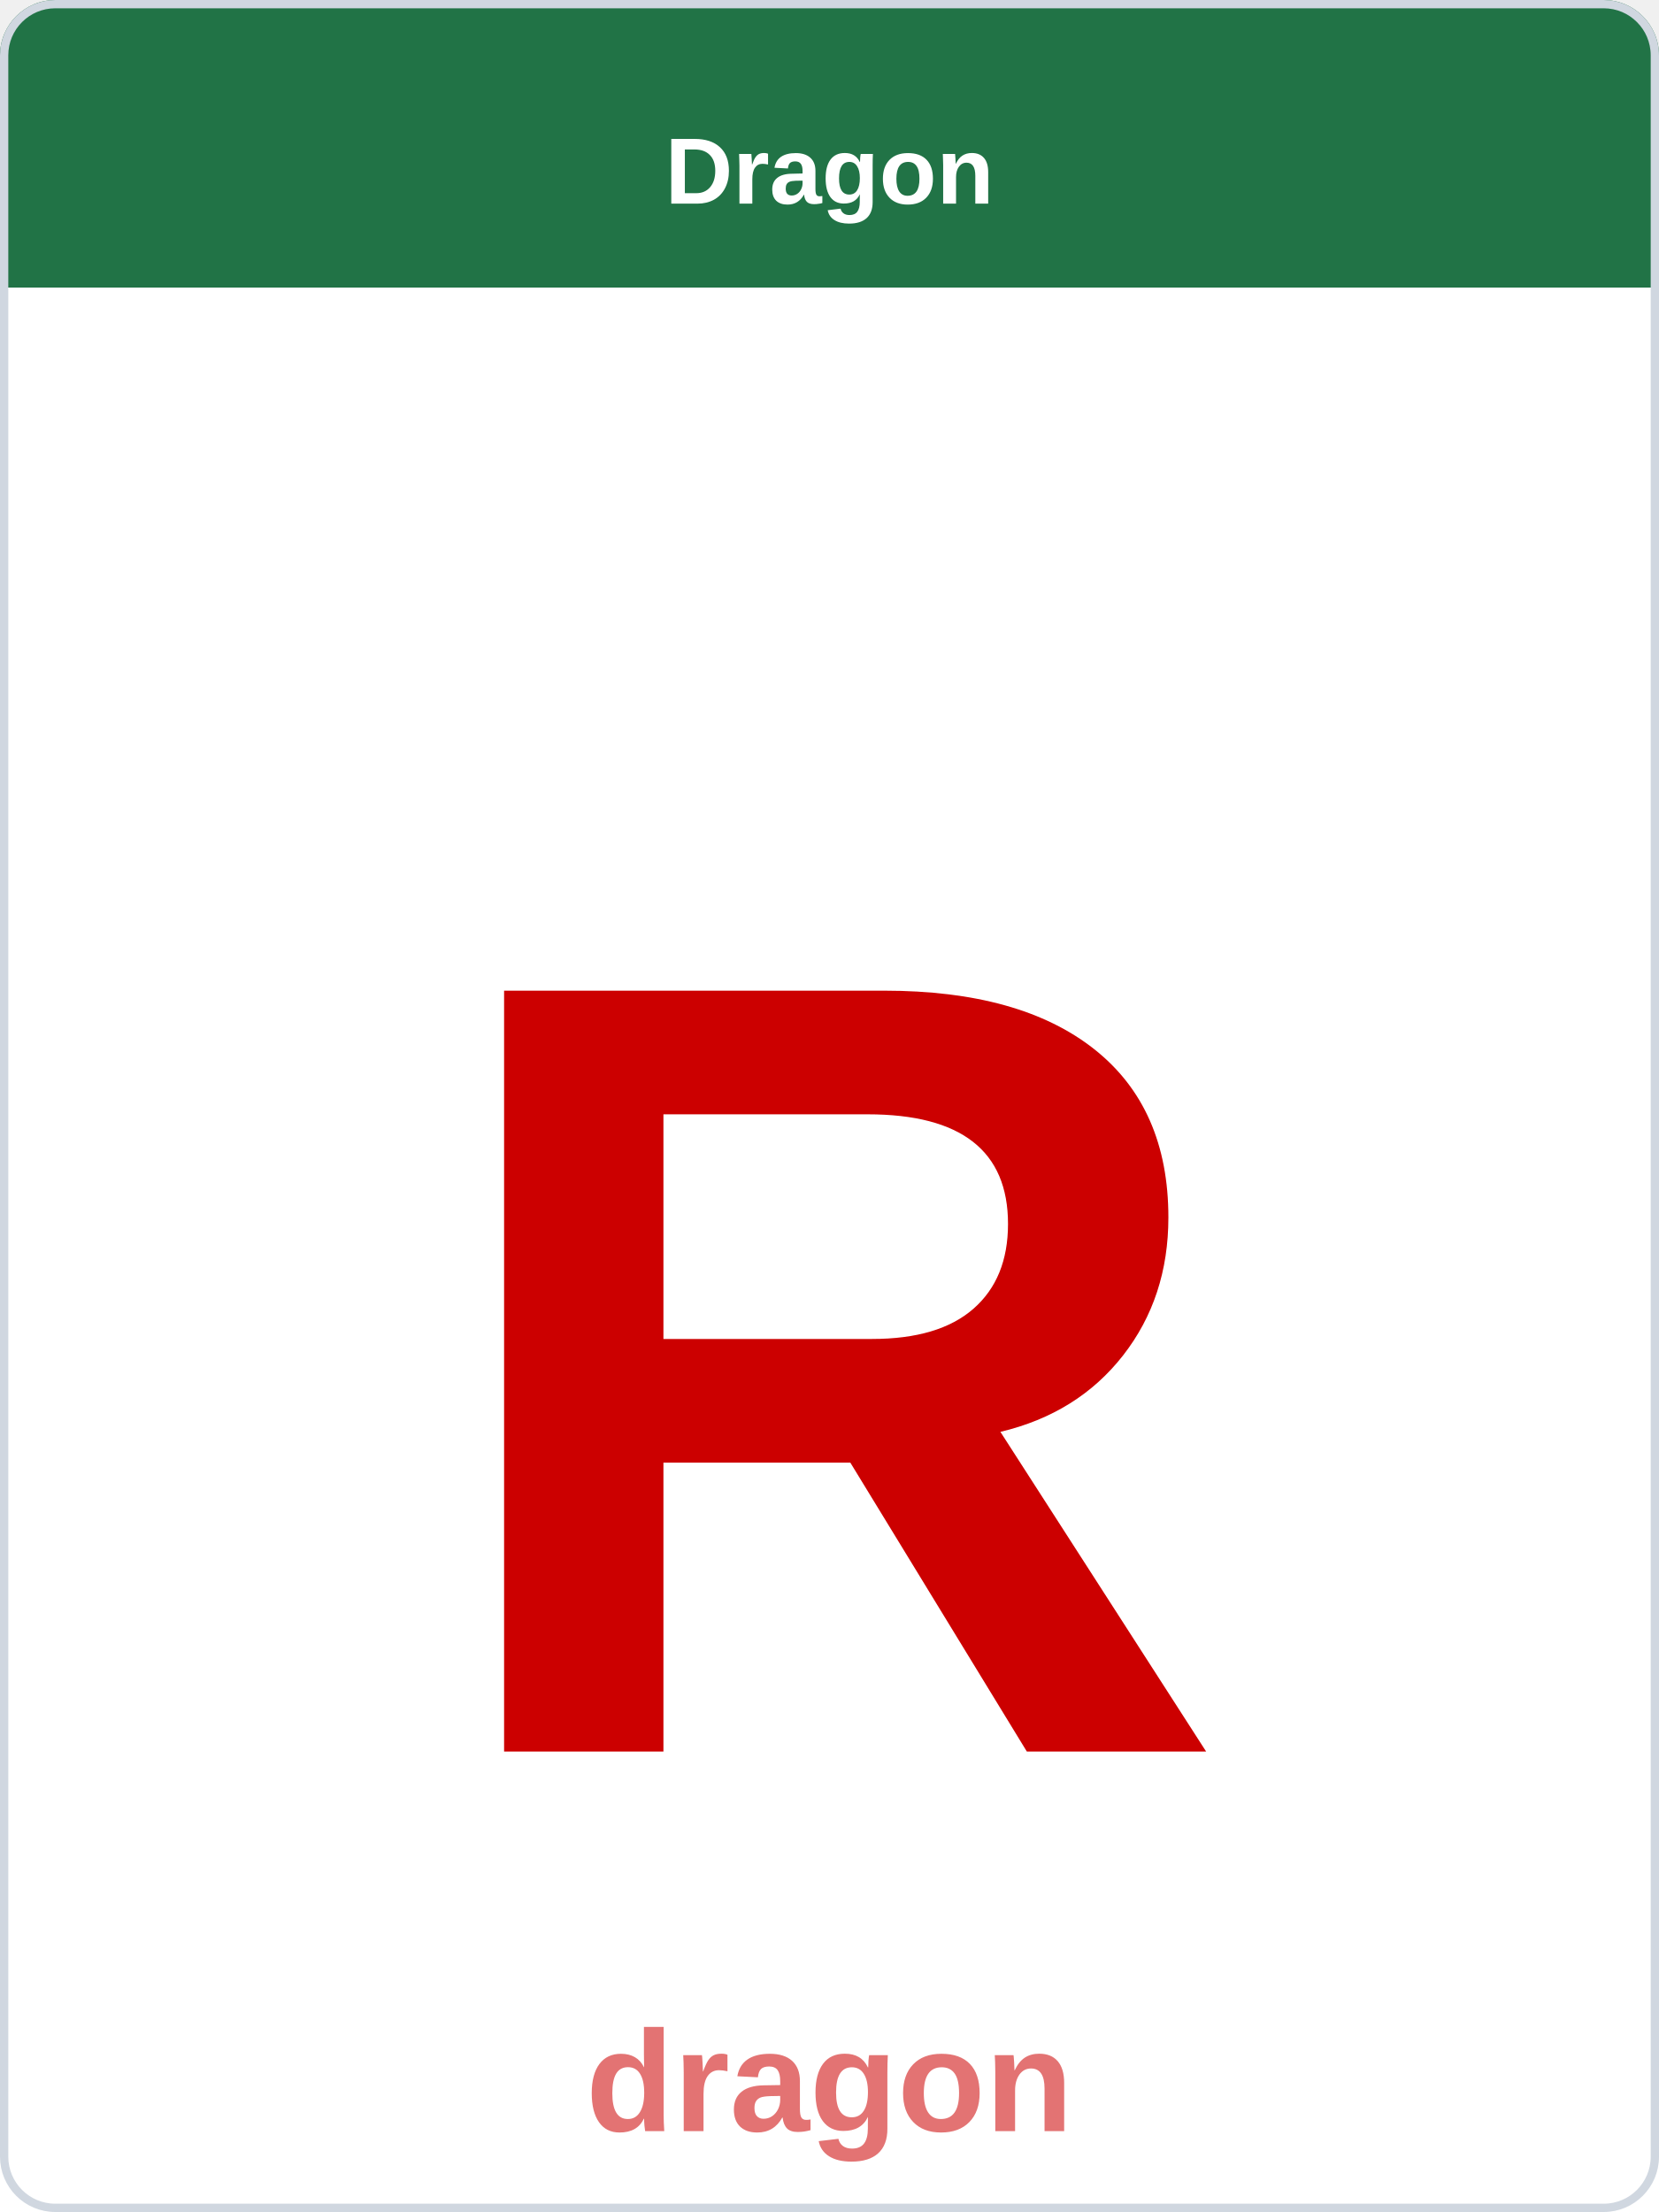
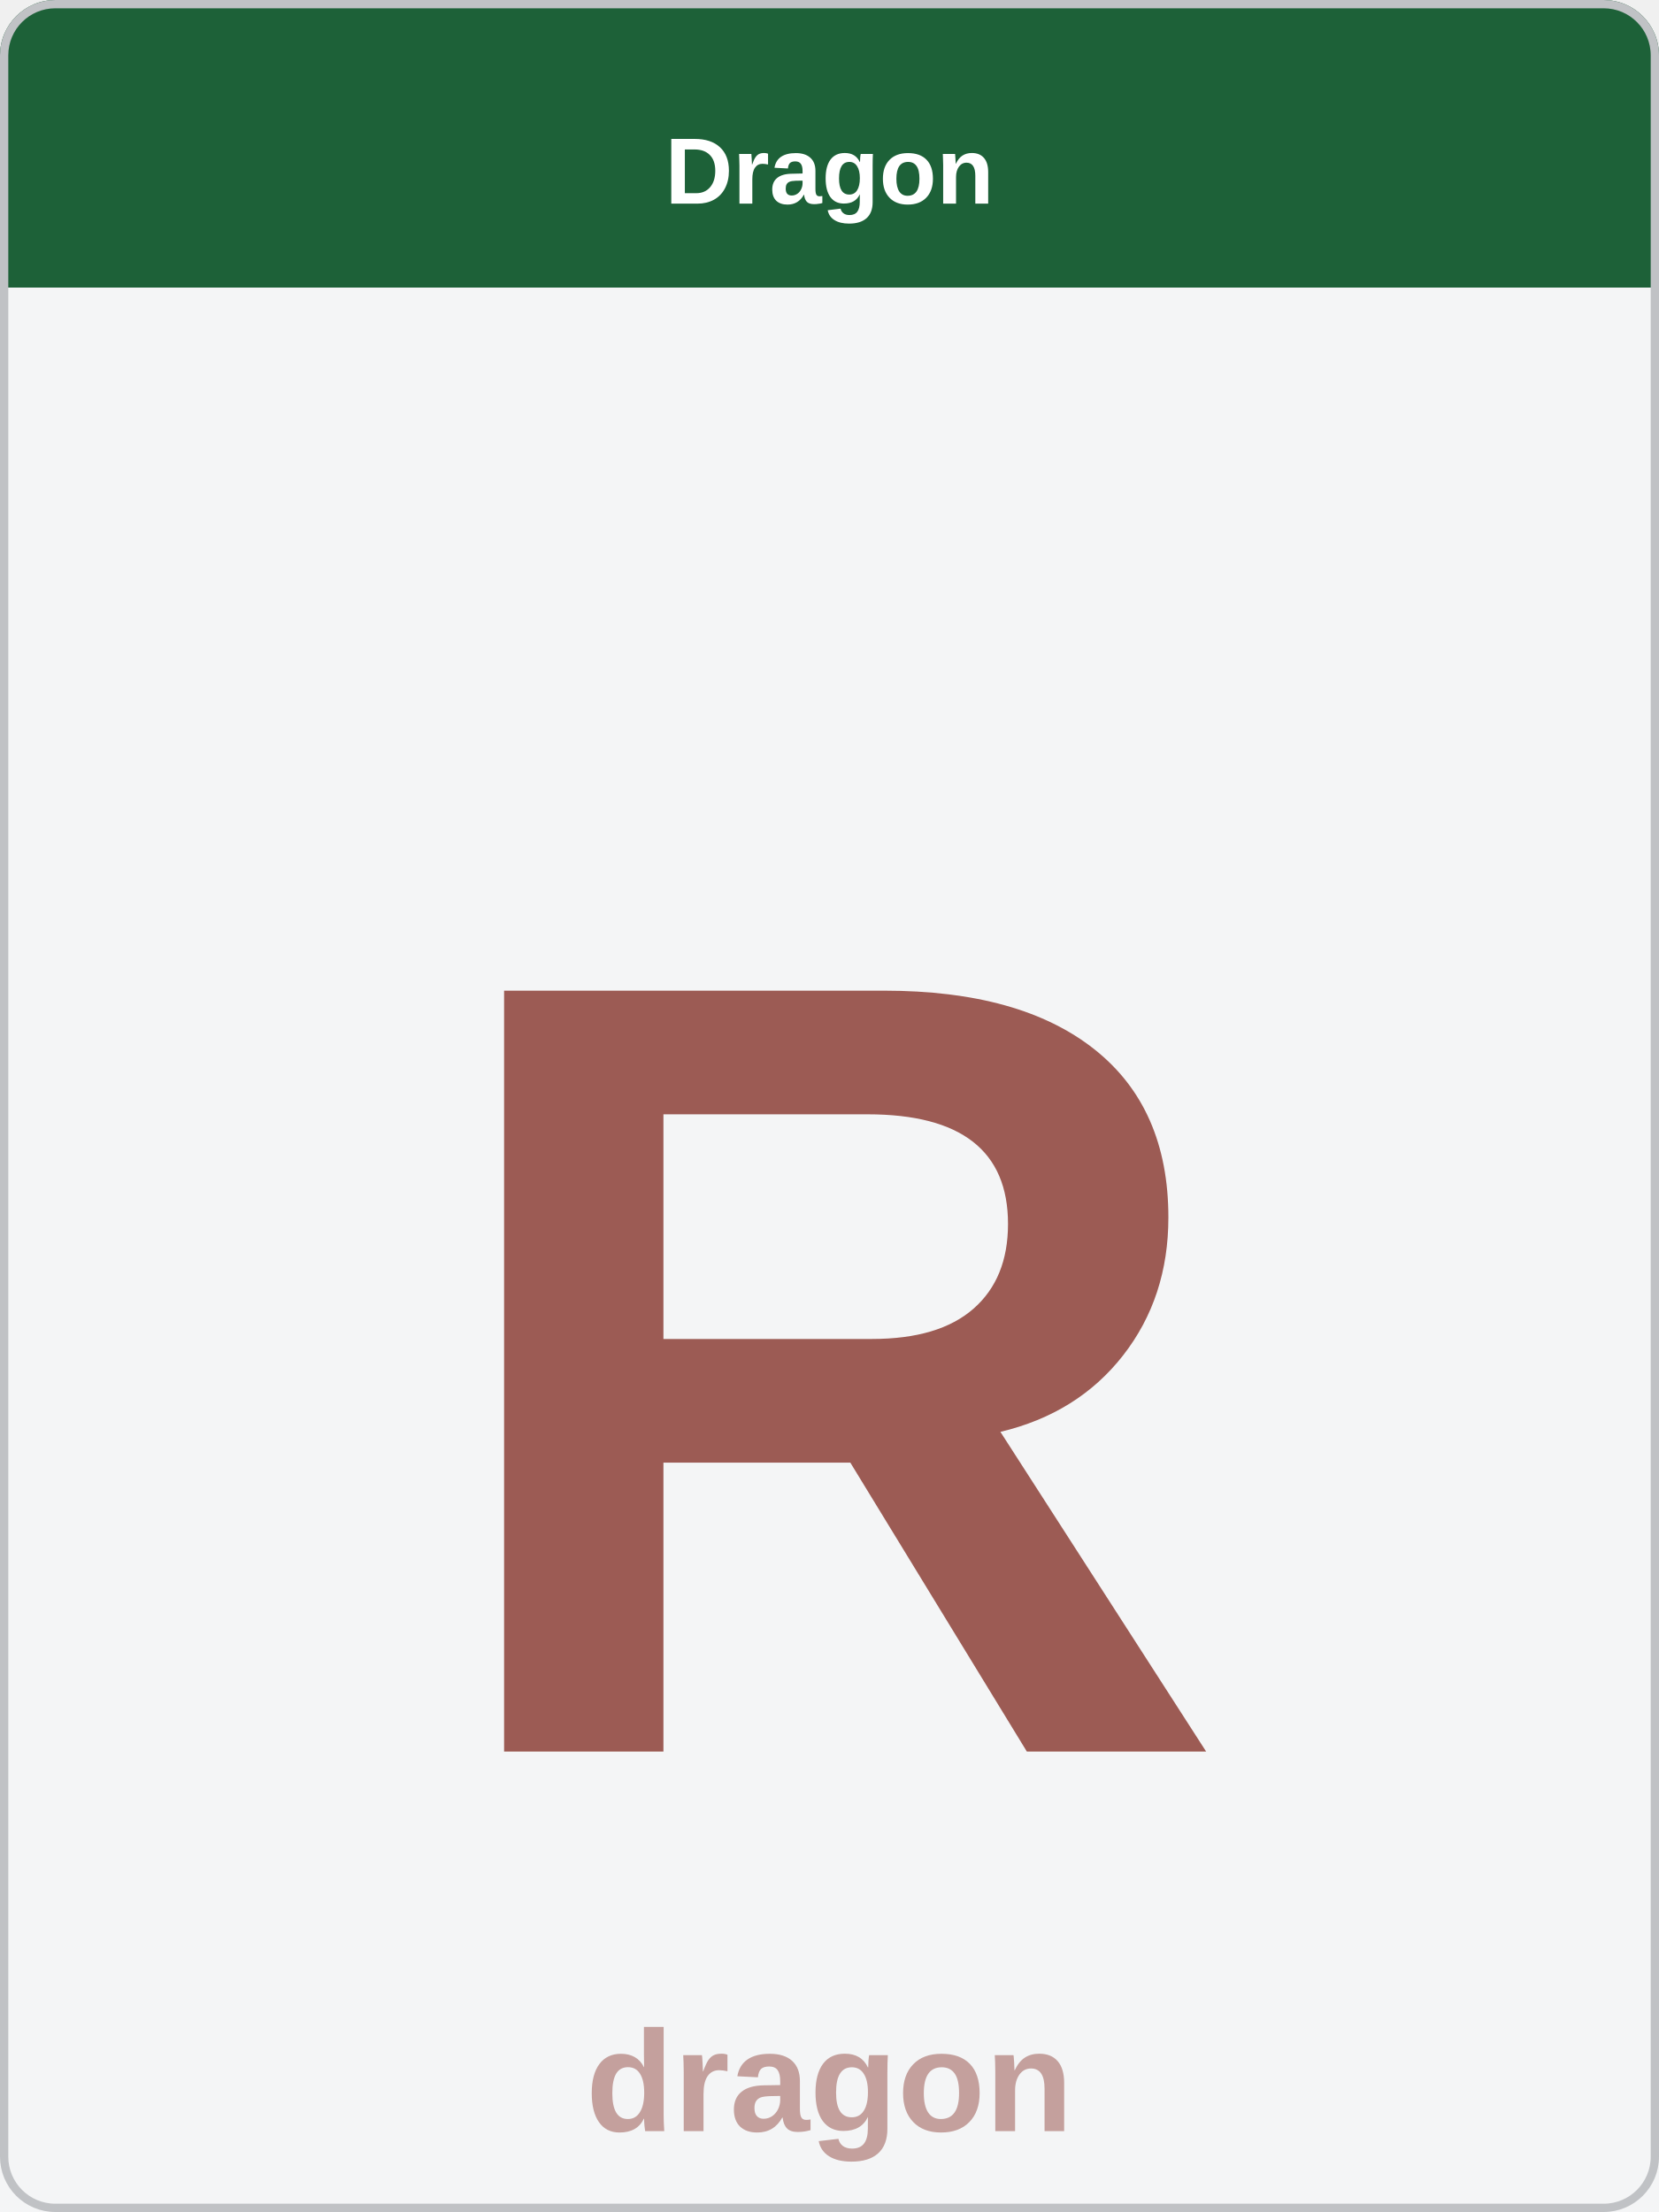
<svg xmlns="http://www.w3.org/2000/svg" viewBox="0 0 300 400" width="300" height="400">
-   <rect x="0" y="0" width="300" height="400" rx="10" fill="#FFFFFF" />
-   <rect x="0" y="0" width="300" height="52" rx="10" fill="#217346" />
-   <rect x="0" y="42" width="300" height="10" fill="#217346" />
+   <rect x="0" y="0" width="300" height="400" rx="10" fill="#F4F5F6" />
+   <rect x="0" y="0" width="300" height="52" rx="10" fill="#1D6138" />
+   <rect x="0" y="42" width="300" height="10" fill="#1D6138" />
  <text x="150" y="32" font-family="Arial,Helvetica,sans-serif" font-size="17" font-weight="bold" fill="#FFFFFF" text-anchor="middle" dominant-baseline="middle">Dragon</text>
-   <rect x="0" y="52" width="300" height="348" fill="#FFFFFF" />
-   <text x="150" y="260" font-family="Arial Black,Arial,Helvetica,sans-serif" font-size="200" font-weight="900" fill="#CC0000" text-anchor="middle" dominant-baseline="middle" letter-spacing="-4">R</text>
-   <text x="150" y="378" font-family="Arial,Helvetica,sans-serif" font-size="26" font-weight="bold" fill="#CC0000" opacity="0.55" text-anchor="middle" dominant-baseline="middle">dragon</text>
-   <rect x="0.75" y="0.75" width="298.5" height="398.5" rx="9.25" fill="none" stroke="#D0D7E0" stroke-width="1.5" />
+   <rect x="0" y="52" width="300" height="348" fill="#F4F5F6" />
+   <text x="150" y="260" font-family="Arial Black,Arial,Helvetica,sans-serif" font-size="200" font-weight="900" fill="#9C5B54" text-anchor="middle" dominant-baseline="middle" letter-spacing="-4">R</text>
+   <text x="150" y="378" font-family="Arial,Helvetica,sans-serif" font-size="26" font-weight="bold" fill="#9C5B54" opacity="0.55" text-anchor="middle" dominant-baseline="middle">dragon</text>
+   <rect x="0.75" y="0.75" width="298.5" height="398.5" rx="9.25" fill="none" stroke="#C0C2C5" stroke-width="1.5" />
</svg>
